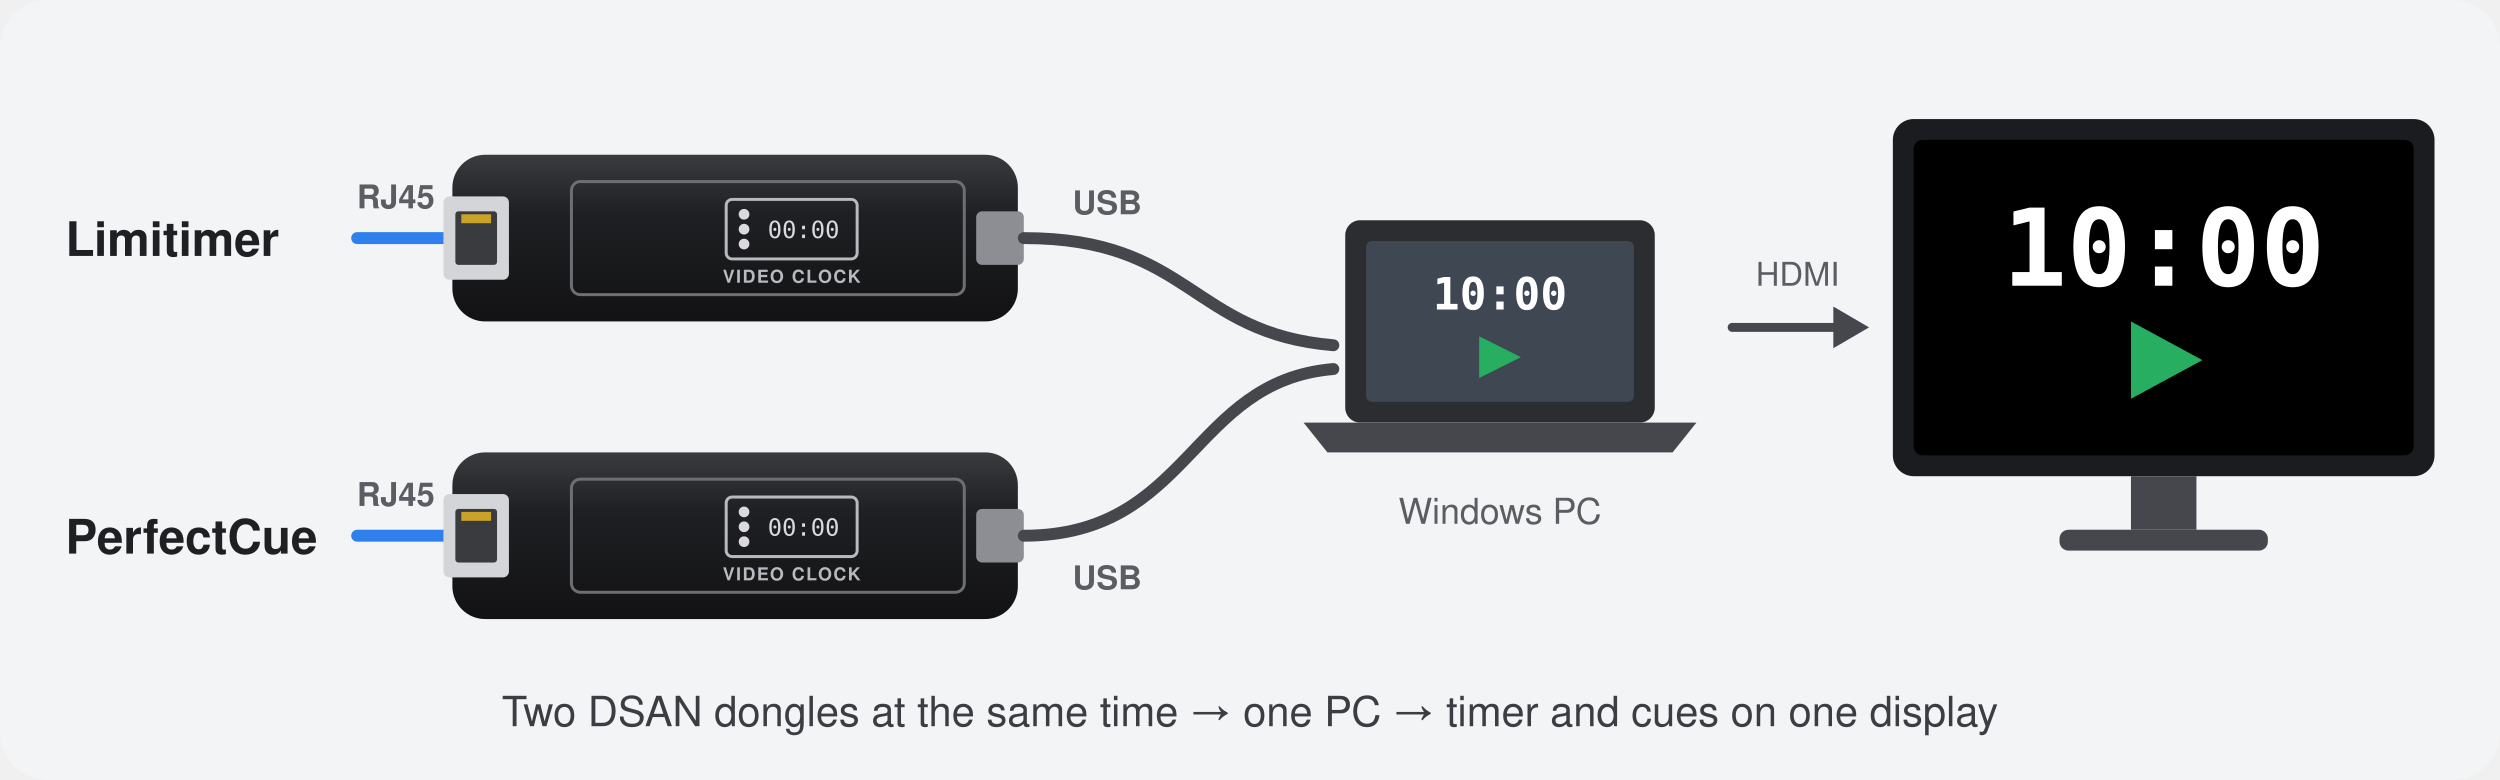
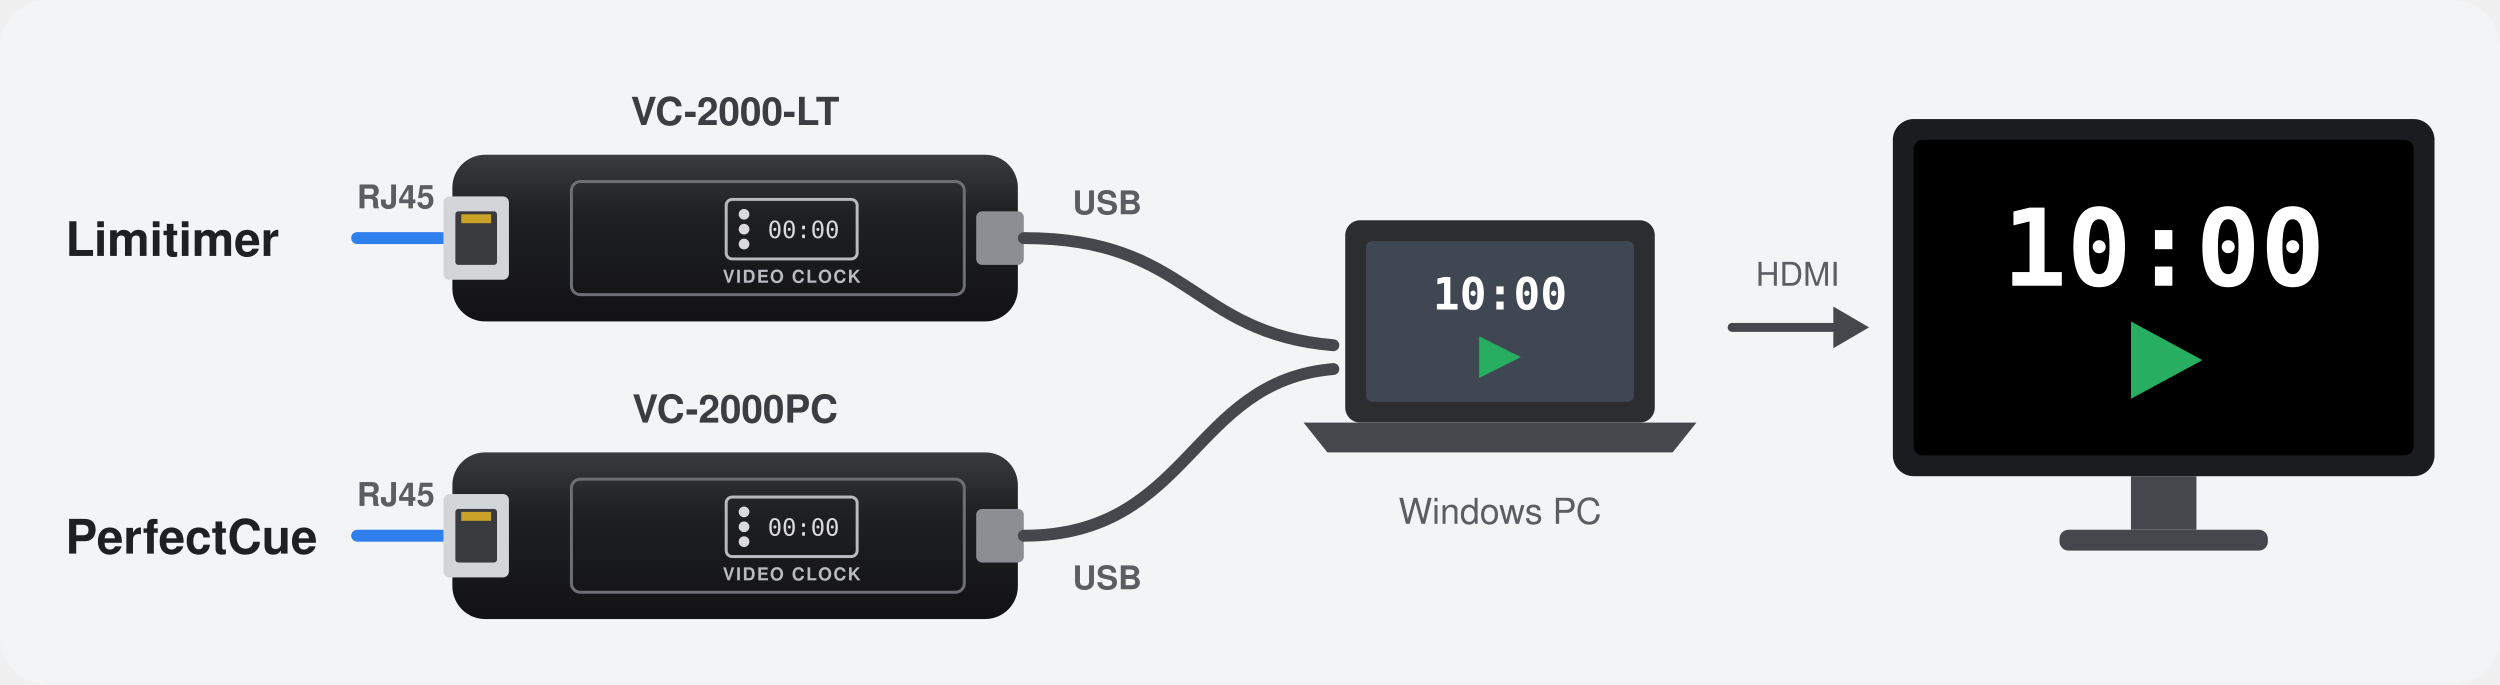
- <svg xmlns="http://www.w3.org/2000/svg" viewBox="0 0 840 262" width="840" height="262" role="img" aria-label="A Limitimer dongle and a PerfectCue dongle connected to one PC at the same time, driving one video display showing a countdown and a Next cue">
+ <svg xmlns="http://www.w3.org/2000/svg" viewBox="0 0 840 230" width="840" height="230" role="img" aria-label="A VC-2000-LT for Limitimer and a VC-2000PC for PerfectCue connected to one PC at the same time, driving one video display showing a countdown and a Next cue">
  <defs>
    <linearGradient id="body" x1="0" y1="0" x2="0" y2="1">
      <stop offset="0" stop-color="#3a3b3f" />
      <stop offset="0.35" stop-color="#1f2023" />
      <stop offset="1" stop-color="#121214" />
    </linearGradient>
    <g id="dongle">
      <rect x="0" y="0" width="190" height="56" rx="11" fill="url(#body)" />
      <rect x="40" y="9" width="132" height="38" rx="3" fill="none" stroke="#6e6f75" stroke-width="1" />
      <rect x="92" y="15" width="44" height="20" rx="2" fill="none" stroke="#b9bac0" stroke-width="1" />
      <circle cx="98" cy="20" r="1.8" fill="#d9d9de" />
      <circle cx="98" cy="25" r="1.8" fill="#d9d9de" />
      <circle cx="98" cy="30" r="1.8" fill="#d9d9de" />
      <text x="118" y="28" font-family="Menlo, Consolas, monospace" font-size="8" fill="#d9d9de" text-anchor="middle">00:00</text>
      <text x="114" y="43" font-family="Helvetica, Arial, sans-serif" font-size="6" font-weight="700" fill="#b9bac0" text-anchor="middle" letter-spacing="0.5">VIDEO CLOCK</text>
      <rect x="-3" y="14" width="22" height="28" rx="2" fill="#d4d5d9" />
      <rect x="1" y="19" width="14" height="18" rx="1" fill="#3a3b3f" />
      <rect x="3" y="20" width="10" height="3" fill="#c9a227" />
      <rect x="176" y="19" width="16" height="18" rx="2" fill="#8d8e94" />
    </g>
  </defs>
-   <rect x="0" y="0" width="840" height="262" rx="16" fill="#f3f4f6" />
+   <rect x="0" y="0" width="840" height="230" rx="16" fill="#f3f4f6" />
  <text x="22" y="86" font-family="Helvetica, Arial, sans-serif" font-size="16" font-weight="700" fill="#1f2023">Limitimer</text>
  <text x="22" y="186" font-family="Helvetica, Arial, sans-serif" font-size="16" font-weight="700" fill="#1f2023">PerfectCue</text>
  <line x1="120" y1="80" x2="150" y2="80" stroke="#2f80ed" stroke-width="4" stroke-linecap="round" />
  <text x="133" y="70" font-family="Helvetica, Arial, sans-serif" font-size="11" font-weight="700" fill="#5b5d63" text-anchor="middle">RJ45</text>
  <text x="133" y="170" font-family="Helvetica, Arial, sans-serif" font-size="11" font-weight="700" fill="#5b5d63" text-anchor="middle">RJ45</text>
  <line x1="120" y1="180" x2="150" y2="180" stroke="#2f80ed" stroke-width="4" stroke-linecap="round" />
+   <text x="247" y="42" font-family="Helvetica, Arial, sans-serif" font-size="13" font-weight="700" fill="#3b3d42" text-anchor="middle">VC-2000-LT</text>
  <use href="#dongle" x="152" y="52" />
+   <text x="247" y="142" font-family="Helvetica, Arial, sans-serif" font-size="13" font-weight="700" fill="#3b3d42" text-anchor="middle">VC-2000PC</text>
  <use href="#dongle" x="152" y="152" />
  <path d="M344 80 C 400 80, 400 112, 448 116" fill="none" stroke="#45474d" stroke-width="4" stroke-linecap="round" />
  <path d="M344 180 C 400 180, 400 128, 448 124" fill="none" stroke="#45474d" stroke-width="4" stroke-linecap="round" />
  <text x="372" y="72" font-family="Helvetica, Arial, sans-serif" font-size="11" font-weight="700" fill="#5b5d63" text-anchor="middle">USB</text>
  <text x="372" y="198" font-family="Helvetica, Arial, sans-serif" font-size="11" font-weight="700" fill="#5b5d63" text-anchor="middle">USB</text>
  <rect x="452" y="74" width="104" height="68" rx="5" fill="#2b2d31" />
  <rect x="459" y="81" width="90" height="54" rx="2" fill="#3f4752" />
  <text x="504" y="104" font-family="Menlo, Consolas, monospace" font-size="15" font-weight="700" fill="#ffffff" text-anchor="middle">10:00</text>
  <path d="M497 113 L 511 120 L 497 127 Z" fill="#27ae60" />
  <path d="M438 142 H 570 L 562 152 H 446 Z" fill="#45474d" />
  <text x="504" y="176" font-family="Helvetica, Arial, sans-serif" font-size="12" fill="#5b5d63" text-anchor="middle">Windows PC</text>
  <line x1="582" y1="110" x2="616" y2="110" stroke="#45474d" stroke-width="3" stroke-linecap="round" />
  <path d="M616 103 L 628 110 L 616 117 Z" fill="#45474d" />
  <text x="604" y="96" font-family="Helvetica, Arial, sans-serif" font-size="11" fill="#5b5d63" text-anchor="middle">HDMI</text>
  <rect x="636" y="40" width="182" height="120" rx="7" fill="#1b1c1f" />
  <rect x="643" y="47" width="168" height="106" rx="3" fill="#000000" />
  <text x="727" y="96" font-family="Menlo, Consolas, monospace" font-size="36" font-weight="700" fill="#ffffff" text-anchor="middle">10:00</text>
  <path d="M716 108 L 740 121 L 716 134 Z" fill="#27ae60" />
  <rect x="716" y="160" width="22" height="18" fill="#45474d" />
  <rect x="692" y="178" width="70" height="7" rx="3" fill="#45474d" />
-   <text x="420" y="244" font-family="Helvetica, Arial, sans-serif" font-size="14" fill="#3b3d42" text-anchor="middle">Two DSAN dongles at the same time → one PC → timer and cues on one display</text>
</svg>
